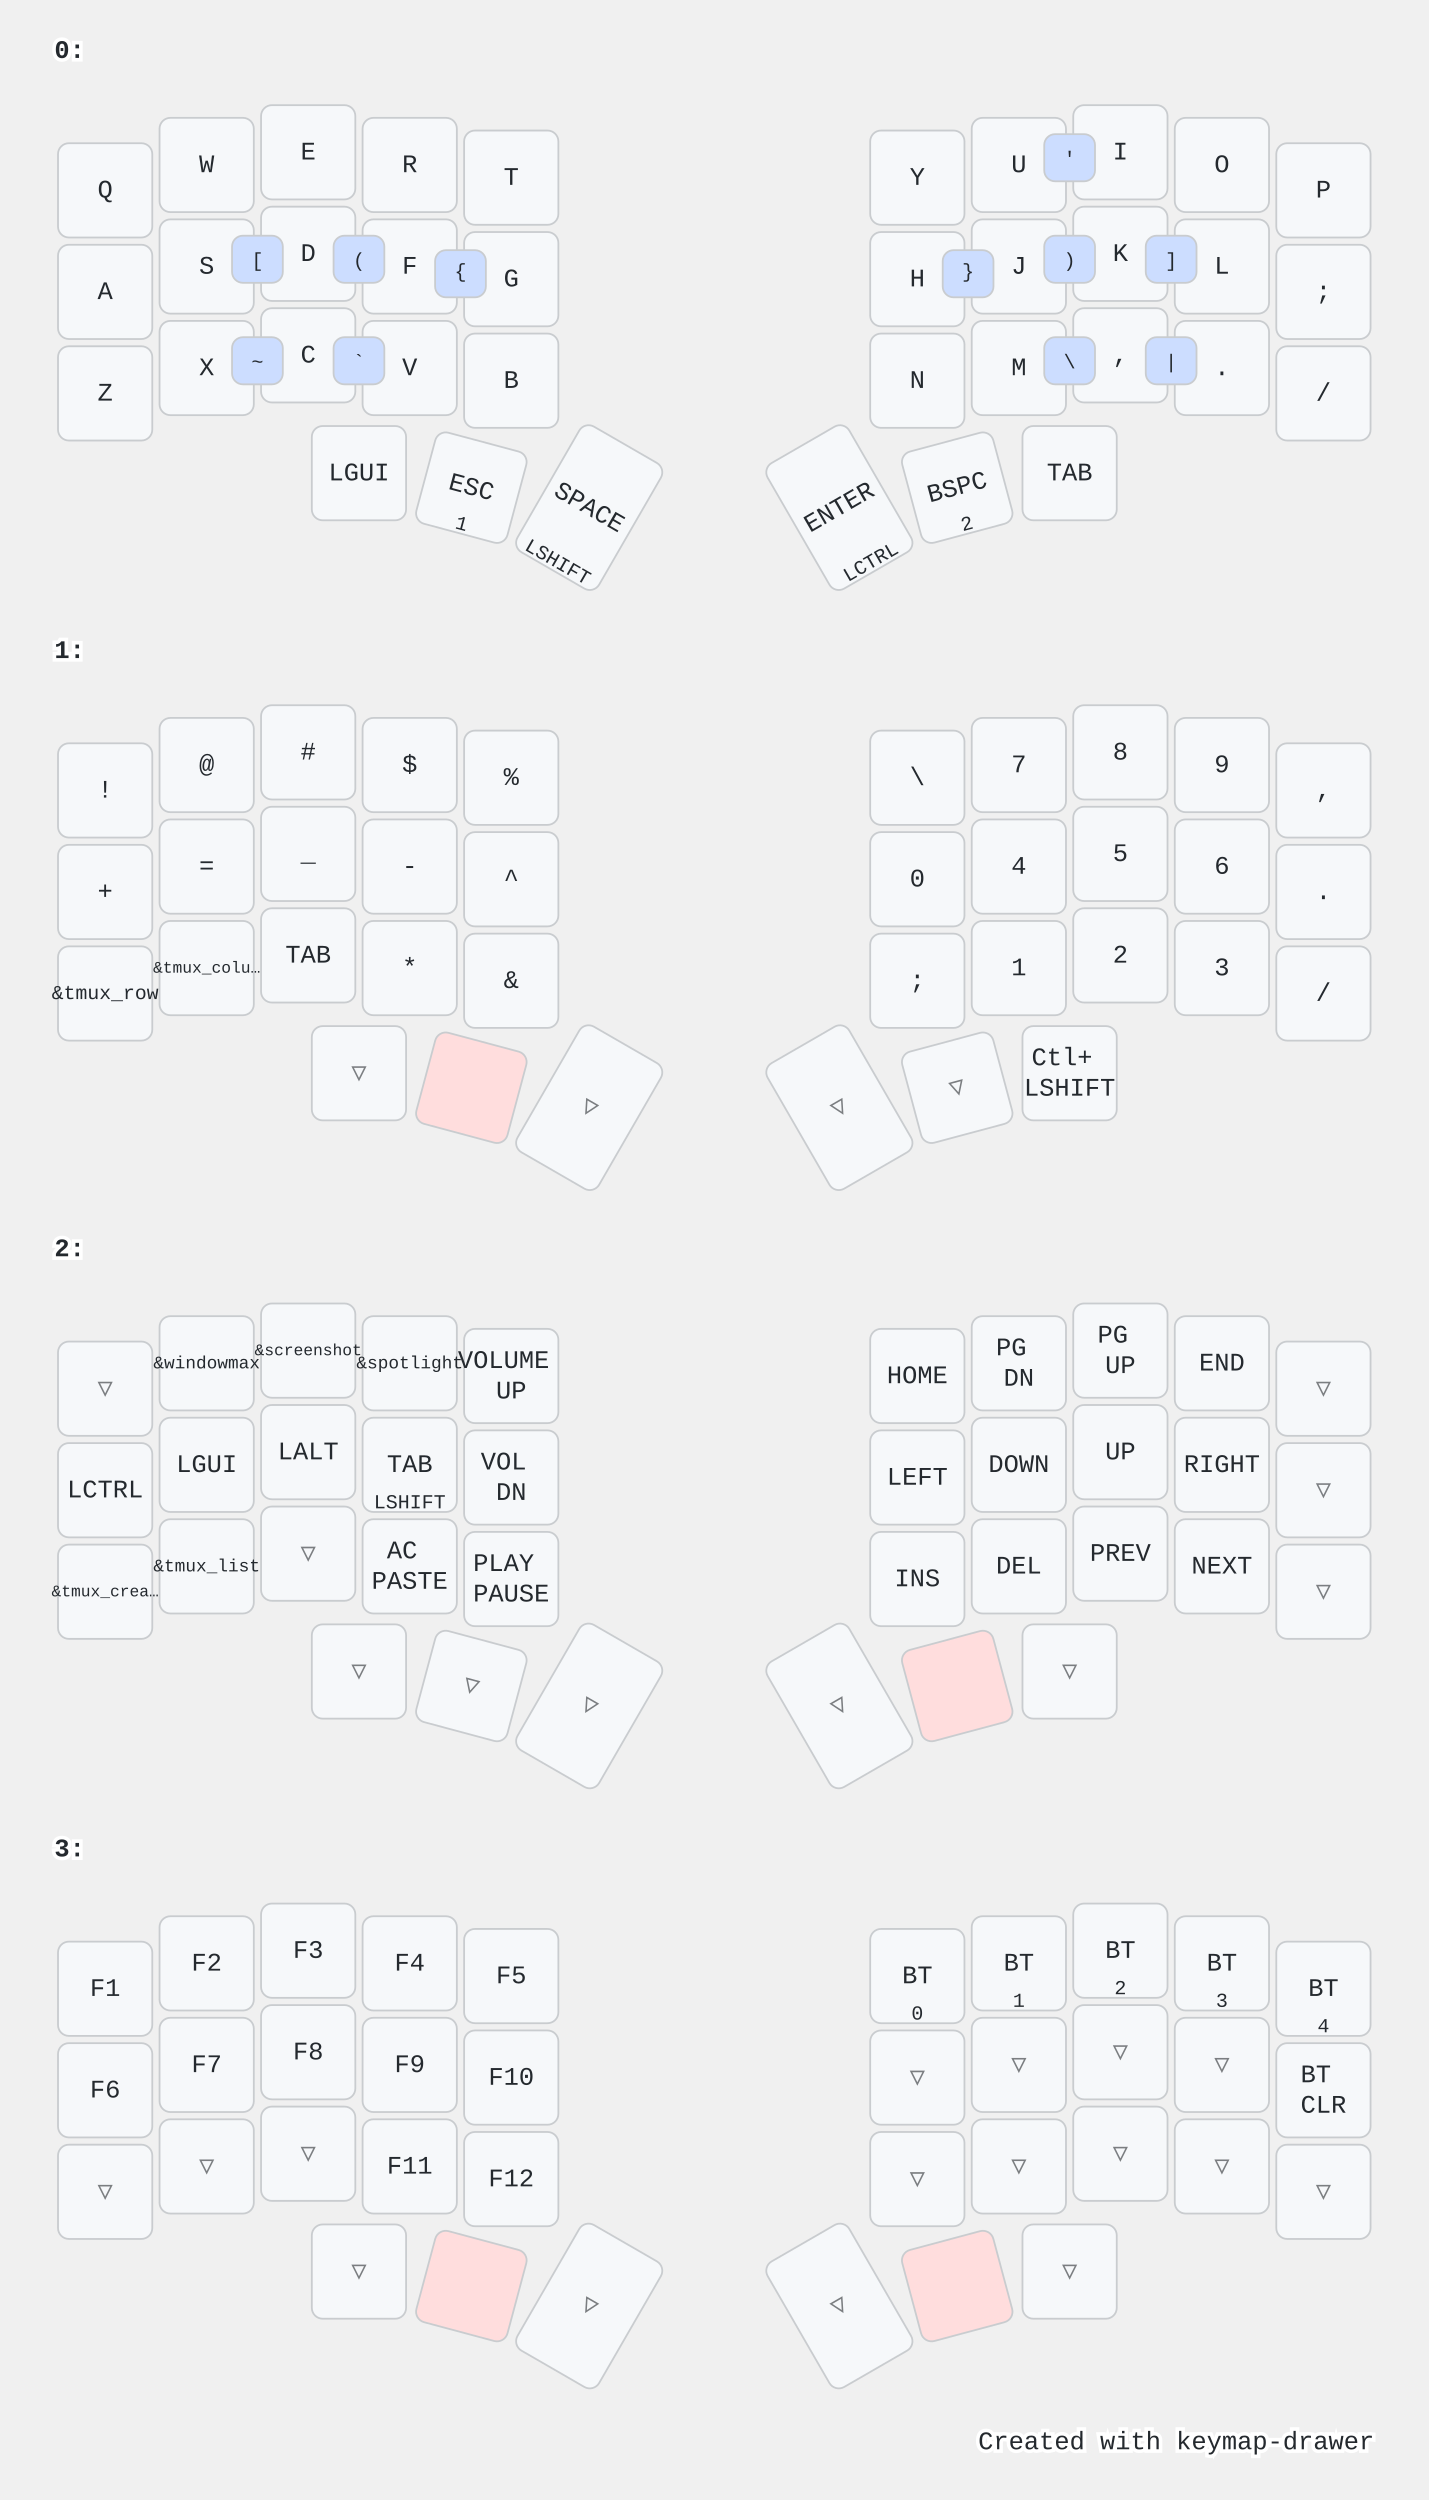
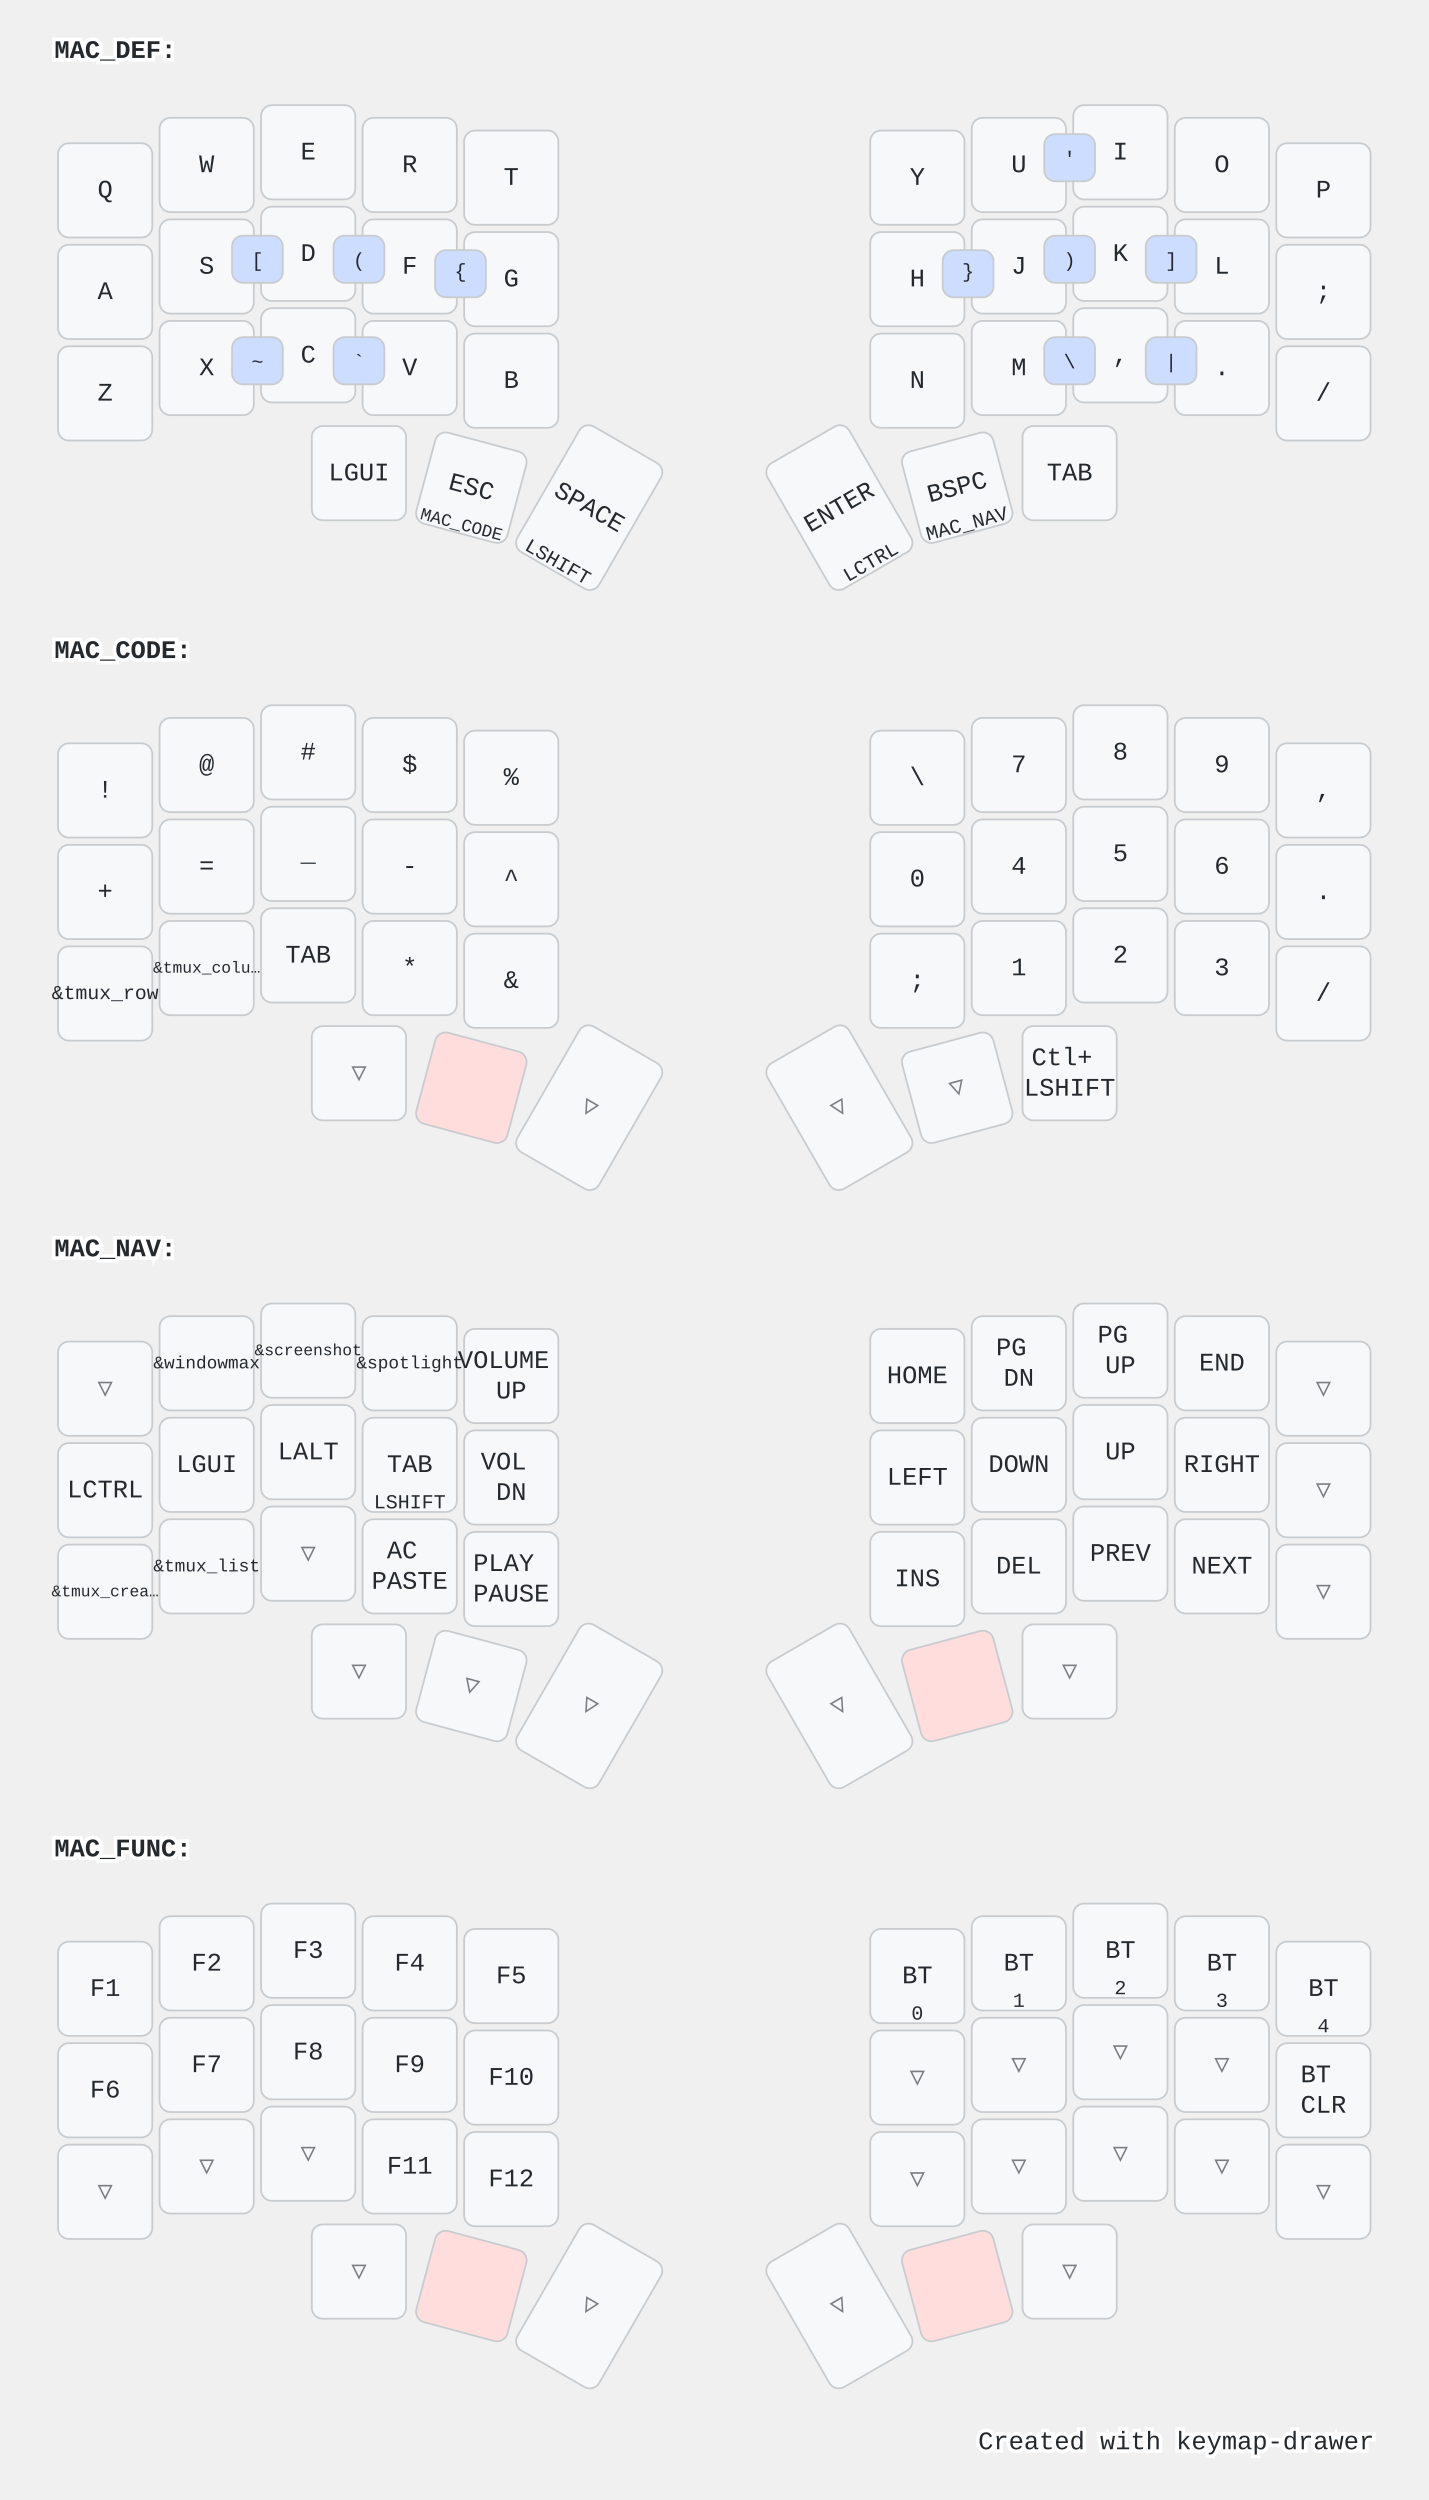
<svg xmlns="http://www.w3.org/2000/svg" width="788" height="1379" viewBox="0 0 788 1379" class="keymap">
  <style>/* inherit to force styles through use tags */
svg path {
    fill: inherit;
}

/* font and background color specifications */
svg.keymap {
    font-family: SFMono-Regular,Consolas,Liberation Mono,Menlo,monospace;
    font-size: 14px;
    font-kerning: normal;
    text-rendering: optimizeLegibility;
    fill: #24292e;
}

/* default key styling */
rect.key {
    fill: #f6f8fa;
}

rect.key, rect.combo {
    stroke: #c9cccf;
    stroke-width: 1;
}

/* default key side styling, only used is draw_key_sides is set */
rect.side {
    filter: brightness(90%);
}

/* color accent for combo boxes */
rect.combo, rect.combo-separate {
    fill: #cdf;
}

/* color accent for held keys */
rect.held, rect.combo.held {
    fill: #fdd;
}

/* color accent for ghost (optional) keys */
rect.ghost, rect.combo.ghost {
    stroke-dasharray: 4, 4;
    stroke-width: 2;
}

text {
    text-anchor: middle;
    dominant-baseline: middle;
}

/* styling for layer labels */
text.label {
    font-weight: bold;
    text-anchor: start;
    stroke: white;
    stroke-width: 4;
    paint-order: stroke;
}

/* styling for optional footer */
text.footer {
    text-anchor: end;
    dominant-baseline: auto;
    stroke: white;
    stroke-width: 4;
    paint-order: stroke;
}

/* styling for combo tap, and key hold/shifted label text */
text.combo, text.hold, text.shifted {
    font-size: 11px;
}

text.hold {
    text-anchor: middle;
    dominant-baseline: auto;
}

text.shifted {
    text-anchor: middle;
    dominant-baseline: hanging;
}

/* styling for hold/shifted label text in combo box */
text.combo.hold, text.combo.shifted {
    font-size: 8px;
}

/* lighter symbol for transparent keys */
text.trans {
    fill: #7b7e81;
}

/* styling for combo dendrons */
path.combo {
    stroke-width: 1;
    stroke: gray;
    fill: none;
}

/* Start Tabler Icons Cleanup */
/* cannot use height/width with glyphs */
.icon-tabler &gt; path {
    fill: inherit;
    stroke: inherit;
    stroke-width: 2;
}
/* hide tabler's default box */
.icon-tabler &gt; path[stroke="none"][fill="none"] {
    visibility: hidden;
}
/* End Tabler Icons Cleanup */

@media (prefers-color-scheme: dark) {
svg.keymap { fill: #d1d6db; }
rect.key { fill: #3f4750; }
rect.key, rect.combo { stroke: #60666c; }
rect.combo, rect.combo-separate { fill: #1f3d7a; }
rect.held, rect.combo.held { fill: #854747; }
text.label, text.footer { stroke: black; }
text.trans { fill: #7e8184; }
path.combo { stroke: #7f7f7f; }

}</style>
-   <g transform="translate(30, 0)" class="layer-0">
-     <text x="0" y="28" class="label">0:</text>
+   <g transform="translate(30, 0)" class="layer-MAC_DEF">
+     <text x="0" y="28" class="label">MAC_DEF:</text>
    <g transform="translate(0, 56)">
      <g transform="translate(28, 49)" class="key keypos-0">
        <rect rx="6" ry="6" x="-26" y="-26" width="52" height="52" class="key" />
        <text x="0" y="0" class="key tap">Q</text>
      </g>
      <g transform="translate(84, 35)" class="key keypos-1">
        <rect rx="6" ry="6" x="-26" y="-26" width="52" height="52" class="key" />
        <text x="0" y="0" class="key tap">W</text>
      </g>
      <g transform="translate(140, 28)" class="key keypos-2">
        <rect rx="6" ry="6" x="-26" y="-26" width="52" height="52" class="key" />
        <text x="0" y="0" class="key tap">E</text>
      </g>
      <g transform="translate(196, 35)" class="key keypos-3">
        <rect rx="6" ry="6" x="-26" y="-26" width="52" height="52" class="key" />
        <text x="0" y="0" class="key tap">R</text>
      </g>
      <g transform="translate(252, 42)" class="key keypos-4">
        <rect rx="6" ry="6" x="-26" y="-26" width="52" height="52" class="key" />
        <text x="0" y="0" class="key tap">T</text>
      </g>
      <g transform="translate(476, 42)" class="key keypos-5">
        <rect rx="6" ry="6" x="-26" y="-26" width="52" height="52" class="key" />
        <text x="0" y="0" class="key tap">Y</text>
      </g>
      <g transform="translate(532, 35)" class="key keypos-6">
        <rect rx="6" ry="6" x="-26" y="-26" width="52" height="52" class="key" />
        <text x="0" y="0" class="key tap">U</text>
      </g>
      <g transform="translate(588, 28)" class="key keypos-7">
        <rect rx="6" ry="6" x="-26" y="-26" width="52" height="52" class="key" />
        <text x="0" y="0" class="key tap">I</text>
      </g>
      <g transform="translate(644, 35)" class="key keypos-8">
        <rect rx="6" ry="6" x="-26" y="-26" width="52" height="52" class="key" />
        <text x="0" y="0" class="key tap">O</text>
      </g>
      <g transform="translate(700, 49)" class="key keypos-9">
        <rect rx="6" ry="6" x="-26" y="-26" width="52" height="52" class="key" />
        <text x="0" y="0" class="key tap">P</text>
      </g>
      <g transform="translate(28, 105)" class="key keypos-10">
        <rect rx="6" ry="6" x="-26" y="-26" width="52" height="52" class="key" />
        <text x="0" y="0" class="key tap">A</text>
      </g>
      <g transform="translate(84, 91)" class="key keypos-11">
        <rect rx="6" ry="6" x="-26" y="-26" width="52" height="52" class="key" />
        <text x="0" y="0" class="key tap">S</text>
      </g>
      <g transform="translate(140, 84)" class="key keypos-12">
        <rect rx="6" ry="6" x="-26" y="-26" width="52" height="52" class="key" />
        <text x="0" y="0" class="key tap">D</text>
      </g>
      <g transform="translate(196, 91)" class="key keypos-13">
        <rect rx="6" ry="6" x="-26" y="-26" width="52" height="52" class="key" />
        <text x="0" y="0" class="key tap">F</text>
      </g>
      <g transform="translate(252, 98)" class="key keypos-14">
        <rect rx="6" ry="6" x="-26" y="-26" width="52" height="52" class="key" />
        <text x="0" y="0" class="key tap">G</text>
      </g>
      <g transform="translate(476, 98)" class="key keypos-15">
        <rect rx="6" ry="6" x="-26" y="-26" width="52" height="52" class="key" />
        <text x="0" y="0" class="key tap">H</text>
      </g>
      <g transform="translate(532, 91)" class="key keypos-16">
        <rect rx="6" ry="6" x="-26" y="-26" width="52" height="52" class="key" />
        <text x="0" y="0" class="key tap">J</text>
      </g>
      <g transform="translate(588, 84)" class="key keypos-17">
        <rect rx="6" ry="6" x="-26" y="-26" width="52" height="52" class="key" />
        <text x="0" y="0" class="key tap">K</text>
      </g>
      <g transform="translate(644, 91)" class="key keypos-18">
        <rect rx="6" ry="6" x="-26" y="-26" width="52" height="52" class="key" />
        <text x="0" y="0" class="key tap">L</text>
      </g>
      <g transform="translate(700, 105)" class="key keypos-19">
        <rect rx="6" ry="6" x="-26" y="-26" width="52" height="52" class="key" />
        <text x="0" y="0" class="key tap">;</text>
      </g>
      <g transform="translate(28, 161)" class="key keypos-20">
        <rect rx="6" ry="6" x="-26" y="-26" width="52" height="52" class="key" />
        <text x="0" y="0" class="key tap">Z</text>
      </g>
      <g transform="translate(84, 147)" class="key keypos-21">
        <rect rx="6" ry="6" x="-26" y="-26" width="52" height="52" class="key" />
        <text x="0" y="0" class="key tap">X</text>
      </g>
      <g transform="translate(140, 140)" class="key keypos-22">
        <rect rx="6" ry="6" x="-26" y="-26" width="52" height="52" class="key" />
        <text x="0" y="0" class="key tap">C</text>
      </g>
      <g transform="translate(196, 147)" class="key keypos-23">
        <rect rx="6" ry="6" x="-26" y="-26" width="52" height="52" class="key" />
        <text x="0" y="0" class="key tap">V</text>
      </g>
      <g transform="translate(252, 154)" class="key keypos-24">
        <rect rx="6" ry="6" x="-26" y="-26" width="52" height="52" class="key" />
        <text x="0" y="0" class="key tap">B</text>
      </g>
      <g transform="translate(476, 154)" class="key keypos-25">
        <rect rx="6" ry="6" x="-26" y="-26" width="52" height="52" class="key" />
        <text x="0" y="0" class="key tap">N</text>
      </g>
      <g transform="translate(532, 147)" class="key keypos-26">
        <rect rx="6" ry="6" x="-26" y="-26" width="52" height="52" class="key" />
        <text x="0" y="0" class="key tap">M</text>
      </g>
      <g transform="translate(588, 140)" class="key keypos-27">
        <rect rx="6" ry="6" x="-26" y="-26" width="52" height="52" class="key" />
        <text x="0" y="0" class="key tap">,</text>
      </g>
      <g transform="translate(644, 147)" class="key keypos-28">
        <rect rx="6" ry="6" x="-26" y="-26" width="52" height="52" class="key" />
        <text x="0" y="0" class="key tap">.</text>
      </g>
      <g transform="translate(700, 161)" class="key keypos-29">
        <rect rx="6" ry="6" x="-26" y="-26" width="52" height="52" class="key" />
        <text x="0" y="0" class="key tap">/</text>
      </g>
      <g transform="translate(168, 205)" class="key keypos-30">
        <rect rx="6" ry="6" x="-26" y="-26" width="52" height="52" class="key" />
        <text x="0" y="0" class="key tap">LGUI</text>
      </g>
      <g transform="translate(230, 213) rotate(15.0)" class="key keypos-31">
        <rect rx="6" ry="6" x="-26" y="-26" width="52" height="52" class="key" />
        <text x="0" y="0" class="key tap">ESC</text>
-         <text x="0" y="24" class="key hold">1</text>
+         <text x="0" y="24" class="key hold">
+           <tspan style="font-size: 88%">MAC_CODE</tspan>
+         </text>
      </g>
      <g transform="translate(295, 224) rotate(30.0)" class="key keypos-32">
        <rect rx="6" ry="6" x="-26" y="-40" width="52" height="80" class="key" />
        <text x="0" y="0" class="key tap">SPACE</text>
        <text x="0" y="38" class="key hold">LSHIFT</text>
      </g>
      <g transform="translate(433, 224) rotate(-30.0)" class="key keypos-33">
        <rect rx="6" ry="6" x="-26" y="-40" width="52" height="80" class="key" />
        <text x="0" y="0" class="key tap">ENTER</text>
        <text x="0" y="38" class="key hold">LCTRL</text>
      </g>
      <g transform="translate(498, 213) rotate(-15.0)" class="key keypos-34">
        <rect rx="6" ry="6" x="-26" y="-26" width="52" height="52" class="key" />
        <text x="0" y="0" class="key tap">BSPC</text>
-         <text x="0" y="24" class="key hold">2</text>
+         <text x="0" y="24" class="key hold">MAC_NAV</text>
      </g>
      <g transform="translate(560, 205)" class="key keypos-35">
        <rect rx="6" ry="6" x="-26" y="-26" width="52" height="52" class="key" />
        <text x="0" y="0" class="key tap">TAB</text>
      </g>
      <g class="combo combopos-0">
        <rect rx="6" ry="6" x="98" y="74" width="28" height="26" class="combo" />
        <text x="112" y="88" class="combo tap">[</text>
      </g>
      <g class="combo combopos-1">
        <rect rx="6" ry="6" x="602" y="74" width="28" height="26" class="combo" />
        <text x="616" y="88" class="combo tap">]</text>
      </g>
      <g class="combo combopos-2">
        <rect rx="6" ry="6" x="154" y="74" width="28" height="26" class="combo" />
        <text x="168" y="88" class="combo tap">(</text>
      </g>
      <g class="combo combopos-3">
        <rect rx="6" ry="6" x="546" y="74" width="28" height="26" class="combo" />
        <text x="560" y="88" class="combo tap">)</text>
      </g>
      <g class="combo combopos-4">
        <rect rx="6" ry="6" x="210" y="82" width="28" height="26" class="combo" />
        <text x="224" y="94" class="combo tap">{</text>
      </g>
      <g class="combo combopos-5">
        <rect rx="6" ry="6" x="490" y="82" width="28" height="26" class="combo" />
        <text x="504" y="94" class="combo tap">}</text>
      </g>
      <g class="combo combopos-6">
        <rect rx="6" ry="6" x="98" y="130" width="28" height="26" class="combo" />
        <text x="112" y="144" class="combo tap">~</text>
      </g>
      <g class="combo combopos-7">
        <rect rx="6" ry="6" x="154" y="130" width="28" height="26" class="combo" />
        <text x="168" y="144" class="combo tap">`</text>
      </g>
      <g class="combo combopos-8">
        <rect rx="6" ry="6" x="546" y="18" width="28" height="26" class="combo" />
        <text x="560" y="32" class="combo tap">'</text>
      </g>
      <g class="combo combopos-9">
        <rect rx="6" ry="6" x="546" y="130" width="28" height="26" class="combo" />
        <text x="560" y="144" class="combo tap">\</text>
      </g>
      <g class="combo combopos-10">
        <rect rx="6" ry="6" x="602" y="130" width="28" height="26" class="combo" />
        <text x="616" y="144" class="combo tap">|</text>
      </g>
    </g>
  </g>
-   <g transform="translate(30, 331)" class="layer-1">
-     <text x="0" y="28" class="label">1:</text>
+   <g transform="translate(30, 331)" class="layer-MAC_CODE">
+     <text x="0" y="28" class="label">MAC_CODE:</text>
    <g transform="translate(0, 56)">
      <g transform="translate(28, 49)" class="key keypos-0">
        <rect rx="6" ry="6" x="-26" y="-26" width="52" height="52" class="key" />
        <text x="0" y="0" class="key tap">!</text>
      </g>
      <g transform="translate(84, 35)" class="key keypos-1">
        <rect rx="6" ry="6" x="-26" y="-26" width="52" height="52" class="key" />
        <text x="0" y="0" class="key tap">@</text>
      </g>
      <g transform="translate(140, 28)" class="key keypos-2">
        <rect rx="6" ry="6" x="-26" y="-26" width="52" height="52" class="key" />
        <text x="0" y="0" class="key tap">#</text>
      </g>
      <g transform="translate(196, 35)" class="key keypos-3">
        <rect rx="6" ry="6" x="-26" y="-26" width="52" height="52" class="key" />
        <text x="0" y="0" class="key tap">$</text>
      </g>
      <g transform="translate(252, 42)" class="key keypos-4">
        <rect rx="6" ry="6" x="-26" y="-26" width="52" height="52" class="key" />
        <text x="0" y="0" class="key tap">%</text>
      </g>
      <g transform="translate(476, 42)" class="key keypos-5">
        <rect rx="6" ry="6" x="-26" y="-26" width="52" height="52" class="key" />
        <text x="0" y="0" class="key tap">\</text>
      </g>
      <g transform="translate(532, 35)" class="key keypos-6">
        <rect rx="6" ry="6" x="-26" y="-26" width="52" height="52" class="key" />
        <text x="0" y="0" class="key tap">7</text>
      </g>
      <g transform="translate(588, 28)" class="key keypos-7">
        <rect rx="6" ry="6" x="-26" y="-26" width="52" height="52" class="key" />
        <text x="0" y="0" class="key tap">8</text>
      </g>
      <g transform="translate(644, 35)" class="key keypos-8">
        <rect rx="6" ry="6" x="-26" y="-26" width="52" height="52" class="key" />
        <text x="0" y="0" class="key tap">9</text>
      </g>
      <g transform="translate(700, 49)" class="key keypos-9">
        <rect rx="6" ry="6" x="-26" y="-26" width="52" height="52" class="key" />
        <text x="0" y="0" class="key tap">,</text>
      </g>
      <g transform="translate(28, 105)" class="key keypos-10">
        <rect rx="6" ry="6" x="-26" y="-26" width="52" height="52" class="key" />
        <text x="0" y="0" class="key tap">+</text>
      </g>
      <g transform="translate(84, 91)" class="key keypos-11">
        <rect rx="6" ry="6" x="-26" y="-26" width="52" height="52" class="key" />
        <text x="0" y="0" class="key tap">=</text>
      </g>
      <g transform="translate(140, 84)" class="key keypos-12">
        <rect rx="6" ry="6" x="-26" y="-26" width="52" height="52" class="key" />
        <text x="0" y="0" class="key tap">_</text>
      </g>
      <g transform="translate(196, 91)" class="key keypos-13">
        <rect rx="6" ry="6" x="-26" y="-26" width="52" height="52" class="key" />
        <text x="0" y="0" class="key tap">-</text>
      </g>
      <g transform="translate(252, 98)" class="key keypos-14">
        <rect rx="6" ry="6" x="-26" y="-26" width="52" height="52" class="key" />
        <text x="0" y="0" class="key tap">^</text>
      </g>
      <g transform="translate(476, 98)" class="key keypos-15">
        <rect rx="6" ry="6" x="-26" y="-26" width="52" height="52" class="key" />
        <text x="0" y="0" class="key tap">0</text>
      </g>
      <g transform="translate(532, 91)" class="key keypos-16">
        <rect rx="6" ry="6" x="-26" y="-26" width="52" height="52" class="key" />
        <text x="0" y="0" class="key tap">4</text>
      </g>
      <g transform="translate(588, 84)" class="key keypos-17">
        <rect rx="6" ry="6" x="-26" y="-26" width="52" height="52" class="key" />
        <text x="0" y="0" class="key tap">5</text>
      </g>
      <g transform="translate(644, 91)" class="key keypos-18">
        <rect rx="6" ry="6" x="-26" y="-26" width="52" height="52" class="key" />
        <text x="0" y="0" class="key tap">6</text>
      </g>
      <g transform="translate(700, 105)" class="key keypos-19">
        <rect rx="6" ry="6" x="-26" y="-26" width="52" height="52" class="key" />
        <text x="0" y="0" class="key tap">.</text>
      </g>
      <g transform="translate(28, 161)" class="key keypos-20">
        <rect rx="6" ry="6" x="-26" y="-26" width="52" height="52" class="key" />
        <text x="0" y="0" class="key tap">
          <tspan style="font-size: 78%">&amp;tmux_row</tspan>
        </text>
      </g>
      <g transform="translate(84, 147)" class="key keypos-21">
        <rect rx="6" ry="6" x="-26" y="-26" width="52" height="52" class="key" />
        <text x="0" y="0" class="key tap">
          <tspan style="font-size: 64%">&amp;tmux_colu…</tspan>
        </text>
      </g>
      <g transform="translate(140, 140)" class="key keypos-22">
        <rect rx="6" ry="6" x="-26" y="-26" width="52" height="52" class="key" />
        <text x="0" y="0" class="key tap">TAB</text>
      </g>
      <g transform="translate(196, 147)" class="key keypos-23">
        <rect rx="6" ry="6" x="-26" y="-26" width="52" height="52" class="key" />
        <text x="0" y="0" class="key tap">*</text>
      </g>
      <g transform="translate(252, 154)" class="key keypos-24">
        <rect rx="6" ry="6" x="-26" y="-26" width="52" height="52" class="key" />
        <text x="0" y="0" class="key tap">&amp;</text>
      </g>
      <g transform="translate(476, 154)" class="key keypos-25">
        <rect rx="6" ry="6" x="-26" y="-26" width="52" height="52" class="key" />
        <text x="0" y="0" class="key tap">;</text>
      </g>
      <g transform="translate(532, 147)" class="key keypos-26">
        <rect rx="6" ry="6" x="-26" y="-26" width="52" height="52" class="key" />
        <text x="0" y="0" class="key tap">1</text>
      </g>
      <g transform="translate(588, 140)" class="key keypos-27">
        <rect rx="6" ry="6" x="-26" y="-26" width="52" height="52" class="key" />
        <text x="0" y="0" class="key tap">2</text>
      </g>
      <g transform="translate(644, 147)" class="key keypos-28">
        <rect rx="6" ry="6" x="-26" y="-26" width="52" height="52" class="key" />
        <text x="0" y="0" class="key tap">3</text>
      </g>
      <g transform="translate(700, 161)" class="key keypos-29">
        <rect rx="6" ry="6" x="-26" y="-26" width="52" height="52" class="key" />
        <text x="0" y="0" class="key tap">/</text>
      </g>
      <g transform="translate(168, 205)" class="key trans keypos-30">
        <rect rx="6" ry="6" x="-26" y="-26" width="52" height="52" class="key trans" />
        <text x="0" y="0" class="key trans tap">▽</text>
      </g>
      <g transform="translate(230, 213) rotate(15.0)" class="key held keypos-31">
        <rect rx="6" ry="6" x="-26" y="-26" width="52" height="52" class="key held" />
      </g>
      <g transform="translate(295, 224) rotate(30.0)" class="key trans keypos-32">
        <rect rx="6" ry="6" x="-26" y="-40" width="52" height="80" class="key trans" />
        <text x="0" y="0" class="key trans tap">▽</text>
      </g>
      <g transform="translate(433, 224) rotate(-30.0)" class="key trans keypos-33">
        <rect rx="6" ry="6" x="-26" y="-40" width="52" height="80" class="key trans" />
        <text x="0" y="0" class="key trans tap">▽</text>
      </g>
      <g transform="translate(498, 213) rotate(-15.0)" class="key trans keypos-34">
        <rect rx="6" ry="6" x="-26" y="-26" width="52" height="52" class="key trans" />
        <text x="0" y="0" class="key trans tap">▽</text>
      </g>
      <g transform="translate(560, 205)" class="key keypos-35">
        <rect rx="6" ry="6" x="-26" y="-26" width="52" height="52" class="key" />
        <text x="0" y="0" class="key tap">
          <tspan x="0" dy="-0.6em">Ctl+</tspan>
          <tspan x="0" dy="1.2em">LSHIFT</tspan>
        </text>
      </g>
    </g>
  </g>
-   <g transform="translate(30, 661)" class="layer-2">
-     <text x="0" y="28" class="label">2:</text>
+   <g transform="translate(30, 661)" class="layer-MAC_NAV">
+     <text x="0" y="28" class="label">MAC_NAV:</text>
    <g transform="translate(0, 56)">
      <g transform="translate(28, 49)" class="key trans keypos-0">
        <rect rx="6" ry="6" x="-26" y="-26" width="52" height="52" class="key trans" />
        <text x="0" y="0" class="key trans tap">▽</text>
      </g>
      <g transform="translate(84, 35)" class="key keypos-1">
        <rect rx="6" ry="6" x="-26" y="-26" width="52" height="52" class="key" />
        <text x="0" y="0" class="key tap">
          <tspan style="font-size: 70%">&amp;windowmax</tspan>
        </text>
      </g>
      <g transform="translate(140, 28)" class="key keypos-2">
        <rect rx="6" ry="6" x="-26" y="-26" width="52" height="52" class="key" />
        <text x="0" y="0" class="key tap">
          <tspan style="font-size: 64%">&amp;screenshot</tspan>
        </text>
      </g>
      <g transform="translate(196, 35)" class="key keypos-3">
        <rect rx="6" ry="6" x="-26" y="-26" width="52" height="52" class="key" />
        <text x="0" y="0" class="key tap">
          <tspan style="font-size: 70%">&amp;spotlight</tspan>
        </text>
      </g>
      <g transform="translate(252, 42)" class="key keypos-4">
        <rect rx="6" ry="6" x="-26" y="-26" width="52" height="52" class="key" />
        <text x="0" y="0" class="key tap">
          <tspan x="0" dy="-0.6em">VOLUME</tspan>
          <tspan x="0" dy="1.2em">UP</tspan>
        </text>
      </g>
      <g transform="translate(476, 42)" class="key keypos-5">
        <rect rx="6" ry="6" x="-26" y="-26" width="52" height="52" class="key" />
        <text x="0" y="0" class="key tap">HOME</text>
      </g>
      <g transform="translate(532, 35)" class="key keypos-6">
        <rect rx="6" ry="6" x="-26" y="-26" width="52" height="52" class="key" />
        <text x="0" y="0" class="key tap">
          <tspan x="0" dy="-0.6em">PG</tspan>
          <tspan x="0" dy="1.2em">DN</tspan>
        </text>
      </g>
      <g transform="translate(588, 28)" class="key keypos-7">
        <rect rx="6" ry="6" x="-26" y="-26" width="52" height="52" class="key" />
        <text x="0" y="0" class="key tap">
          <tspan x="0" dy="-0.6em">PG</tspan>
          <tspan x="0" dy="1.2em">UP</tspan>
        </text>
      </g>
      <g transform="translate(644, 35)" class="key keypos-8">
        <rect rx="6" ry="6" x="-26" y="-26" width="52" height="52" class="key" />
        <text x="0" y="0" class="key tap">END</text>
      </g>
      <g transform="translate(700, 49)" class="key trans keypos-9">
        <rect rx="6" ry="6" x="-26" y="-26" width="52" height="52" class="key trans" />
        <text x="0" y="0" class="key trans tap">▽</text>
      </g>
      <g transform="translate(28, 105)" class="key keypos-10">
        <rect rx="6" ry="6" x="-26" y="-26" width="52" height="52" class="key" />
        <text x="0" y="0" class="key tap">LCTRL</text>
      </g>
      <g transform="translate(84, 91)" class="key keypos-11">
        <rect rx="6" ry="6" x="-26" y="-26" width="52" height="52" class="key" />
        <text x="0" y="0" class="key tap">LGUI</text>
      </g>
      <g transform="translate(140, 84)" class="key keypos-12">
        <rect rx="6" ry="6" x="-26" y="-26" width="52" height="52" class="key" />
        <text x="0" y="0" class="key tap">LALT</text>
      </g>
      <g transform="translate(196, 91)" class="key keypos-13">
        <rect rx="6" ry="6" x="-26" y="-26" width="52" height="52" class="key" />
        <text x="0" y="0" class="key tap">TAB</text>
        <text x="0" y="24" class="key hold">LSHIFT</text>
      </g>
      <g transform="translate(252, 98)" class="key keypos-14">
        <rect rx="6" ry="6" x="-26" y="-26" width="52" height="52" class="key" />
        <text x="0" y="0" class="key tap">
          <tspan x="0" dy="-0.6em">VOL</tspan>
          <tspan x="0" dy="1.2em">DN</tspan>
        </text>
      </g>
      <g transform="translate(476, 98)" class="key keypos-15">
        <rect rx="6" ry="6" x="-26" y="-26" width="52" height="52" class="key" />
        <text x="0" y="0" class="key tap">LEFT</text>
      </g>
      <g transform="translate(532, 91)" class="key keypos-16">
        <rect rx="6" ry="6" x="-26" y="-26" width="52" height="52" class="key" />
        <text x="0" y="0" class="key tap">DOWN</text>
      </g>
      <g transform="translate(588, 84)" class="key keypos-17">
        <rect rx="6" ry="6" x="-26" y="-26" width="52" height="52" class="key" />
        <text x="0" y="0" class="key tap">UP</text>
      </g>
      <g transform="translate(644, 91)" class="key keypos-18">
        <rect rx="6" ry="6" x="-26" y="-26" width="52" height="52" class="key" />
        <text x="0" y="0" class="key tap">RIGHT</text>
      </g>
      <g transform="translate(700, 105)" class="key trans keypos-19">
        <rect rx="6" ry="6" x="-26" y="-26" width="52" height="52" class="key trans" />
        <text x="0" y="0" class="key trans tap">▽</text>
      </g>
      <g transform="translate(28, 161)" class="key keypos-20">
        <rect rx="6" ry="6" x="-26" y="-26" width="52" height="52" class="key" />
        <text x="0" y="0" class="key tap">
          <tspan style="font-size: 64%">&amp;tmux_crea…</tspan>
        </text>
      </g>
      <g transform="translate(84, 147)" class="key keypos-21">
        <rect rx="6" ry="6" x="-26" y="-26" width="52" height="52" class="key" />
        <text x="0" y="0" class="key tap">
          <tspan style="font-size: 70%">&amp;tmux_list</tspan>
        </text>
      </g>
      <g transform="translate(140, 140)" class="key trans keypos-22">
        <rect rx="6" ry="6" x="-26" y="-26" width="52" height="52" class="key trans" />
        <text x="0" y="0" class="key trans tap">▽</text>
      </g>
      <g transform="translate(196, 147)" class="key keypos-23">
        <rect rx="6" ry="6" x="-26" y="-26" width="52" height="52" class="key" />
        <text x="0" y="0" class="key tap">
          <tspan x="0" dy="-0.6em">AC</tspan>
          <tspan x="0" dy="1.2em">PASTE</tspan>
        </text>
      </g>
      <g transform="translate(252, 154)" class="key keypos-24">
        <rect rx="6" ry="6" x="-26" y="-26" width="52" height="52" class="key" />
        <text x="0" y="0" class="key tap">
          <tspan x="0" dy="-0.6em">PLAY</tspan>
          <tspan x="0" dy="1.2em">PAUSE</tspan>
        </text>
      </g>
      <g transform="translate(476, 154)" class="key keypos-25">
        <rect rx="6" ry="6" x="-26" y="-26" width="52" height="52" class="key" />
        <text x="0" y="0" class="key tap">INS</text>
      </g>
      <g transform="translate(532, 147)" class="key keypos-26">
        <rect rx="6" ry="6" x="-26" y="-26" width="52" height="52" class="key" />
        <text x="0" y="0" class="key tap">DEL</text>
      </g>
      <g transform="translate(588, 140)" class="key keypos-27">
        <rect rx="6" ry="6" x="-26" y="-26" width="52" height="52" class="key" />
        <text x="0" y="0" class="key tap">PREV</text>
      </g>
      <g transform="translate(644, 147)" class="key keypos-28">
        <rect rx="6" ry="6" x="-26" y="-26" width="52" height="52" class="key" />
        <text x="0" y="0" class="key tap">NEXT</text>
      </g>
      <g transform="translate(700, 161)" class="key trans keypos-29">
        <rect rx="6" ry="6" x="-26" y="-26" width="52" height="52" class="key trans" />
        <text x="0" y="0" class="key trans tap">▽</text>
      </g>
      <g transform="translate(168, 205)" class="key trans keypos-30">
        <rect rx="6" ry="6" x="-26" y="-26" width="52" height="52" class="key trans" />
        <text x="0" y="0" class="key trans tap">▽</text>
      </g>
      <g transform="translate(230, 213) rotate(15.0)" class="key trans keypos-31">
        <rect rx="6" ry="6" x="-26" y="-26" width="52" height="52" class="key trans" />
        <text x="0" y="0" class="key trans tap">▽</text>
      </g>
      <g transform="translate(295, 224) rotate(30.0)" class="key trans keypos-32">
        <rect rx="6" ry="6" x="-26" y="-40" width="52" height="80" class="key trans" />
        <text x="0" y="0" class="key trans tap">▽</text>
      </g>
      <g transform="translate(433, 224) rotate(-30.0)" class="key trans keypos-33">
        <rect rx="6" ry="6" x="-26" y="-40" width="52" height="80" class="key trans" />
        <text x="0" y="0" class="key trans tap">▽</text>
      </g>
      <g transform="translate(498, 213) rotate(-15.0)" class="key held keypos-34">
        <rect rx="6" ry="6" x="-26" y="-26" width="52" height="52" class="key held" />
      </g>
      <g transform="translate(560, 205)" class="key trans keypos-35">
        <rect rx="6" ry="6" x="-26" y="-26" width="52" height="52" class="key trans" />
        <text x="0" y="0" class="key trans tap">▽</text>
      </g>
    </g>
  </g>
-   <g transform="translate(30, 992)" class="layer-3">
-     <text x="0" y="28" class="label">3:</text>
+   <g transform="translate(30, 992)" class="layer-MAC_FUNC">
+     <text x="0" y="28" class="label">MAC_FUNC:</text>
    <g transform="translate(0, 56)">
      <g transform="translate(28, 49)" class="key keypos-0">
        <rect rx="6" ry="6" x="-26" y="-26" width="52" height="52" class="key" />
        <text x="0" y="0" class="key tap">F1</text>
      </g>
      <g transform="translate(84, 35)" class="key keypos-1">
        <rect rx="6" ry="6" x="-26" y="-26" width="52" height="52" class="key" />
        <text x="0" y="0" class="key tap">F2</text>
      </g>
      <g transform="translate(140, 28)" class="key keypos-2">
        <rect rx="6" ry="6" x="-26" y="-26" width="52" height="52" class="key" />
        <text x="0" y="0" class="key tap">F3</text>
      </g>
      <g transform="translate(196, 35)" class="key keypos-3">
        <rect rx="6" ry="6" x="-26" y="-26" width="52" height="52" class="key" />
        <text x="0" y="0" class="key tap">F4</text>
      </g>
      <g transform="translate(252, 42)" class="key keypos-4">
        <rect rx="6" ry="6" x="-26" y="-26" width="52" height="52" class="key" />
        <text x="0" y="0" class="key tap">F5</text>
      </g>
      <g transform="translate(476, 42)" class="key keypos-5">
        <rect rx="6" ry="6" x="-26" y="-26" width="52" height="52" class="key" />
        <text x="0" y="0" class="key tap">BT</text>
        <text x="0" y="24" class="key hold">0</text>
      </g>
      <g transform="translate(532, 35)" class="key keypos-6">
        <rect rx="6" ry="6" x="-26" y="-26" width="52" height="52" class="key" />
        <text x="0" y="0" class="key tap">BT</text>
        <text x="0" y="24" class="key hold">1</text>
      </g>
      <g transform="translate(588, 28)" class="key keypos-7">
        <rect rx="6" ry="6" x="-26" y="-26" width="52" height="52" class="key" />
        <text x="0" y="0" class="key tap">BT</text>
        <text x="0" y="24" class="key hold">2</text>
      </g>
      <g transform="translate(644, 35)" class="key keypos-8">
        <rect rx="6" ry="6" x="-26" y="-26" width="52" height="52" class="key" />
        <text x="0" y="0" class="key tap">BT</text>
        <text x="0" y="24" class="key hold">3</text>
      </g>
      <g transform="translate(700, 49)" class="key keypos-9">
        <rect rx="6" ry="6" x="-26" y="-26" width="52" height="52" class="key" />
        <text x="0" y="0" class="key tap">BT</text>
        <text x="0" y="24" class="key hold">4</text>
      </g>
      <g transform="translate(28, 105)" class="key keypos-10">
        <rect rx="6" ry="6" x="-26" y="-26" width="52" height="52" class="key" />
        <text x="0" y="0" class="key tap">F6</text>
      </g>
      <g transform="translate(84, 91)" class="key keypos-11">
        <rect rx="6" ry="6" x="-26" y="-26" width="52" height="52" class="key" />
        <text x="0" y="0" class="key tap">F7</text>
      </g>
      <g transform="translate(140, 84)" class="key keypos-12">
        <rect rx="6" ry="6" x="-26" y="-26" width="52" height="52" class="key" />
        <text x="0" y="0" class="key tap">F8</text>
      </g>
      <g transform="translate(196, 91)" class="key keypos-13">
        <rect rx="6" ry="6" x="-26" y="-26" width="52" height="52" class="key" />
        <text x="0" y="0" class="key tap">F9</text>
      </g>
      <g transform="translate(252, 98)" class="key keypos-14">
        <rect rx="6" ry="6" x="-26" y="-26" width="52" height="52" class="key" />
        <text x="0" y="0" class="key tap">F10</text>
      </g>
      <g transform="translate(476, 98)" class="key trans keypos-15">
        <rect rx="6" ry="6" x="-26" y="-26" width="52" height="52" class="key trans" />
        <text x="0" y="0" class="key trans tap">▽</text>
      </g>
      <g transform="translate(532, 91)" class="key trans keypos-16">
        <rect rx="6" ry="6" x="-26" y="-26" width="52" height="52" class="key trans" />
        <text x="0" y="0" class="key trans tap">▽</text>
      </g>
      <g transform="translate(588, 84)" class="key trans keypos-17">
        <rect rx="6" ry="6" x="-26" y="-26" width="52" height="52" class="key trans" />
        <text x="0" y="0" class="key trans tap">▽</text>
      </g>
      <g transform="translate(644, 91)" class="key trans keypos-18">
        <rect rx="6" ry="6" x="-26" y="-26" width="52" height="52" class="key trans" />
        <text x="0" y="0" class="key trans tap">▽</text>
      </g>
      <g transform="translate(700, 105)" class="key keypos-19">
        <rect rx="6" ry="6" x="-26" y="-26" width="52" height="52" class="key" />
        <text x="0" y="0" class="key tap">
          <tspan x="0" dy="-0.6em">BT</tspan>
          <tspan x="0" dy="1.2em">CLR</tspan>
        </text>
      </g>
      <g transform="translate(28, 161)" class="key trans keypos-20">
        <rect rx="6" ry="6" x="-26" y="-26" width="52" height="52" class="key trans" />
        <text x="0" y="0" class="key trans tap">▽</text>
      </g>
      <g transform="translate(84, 147)" class="key trans keypos-21">
        <rect rx="6" ry="6" x="-26" y="-26" width="52" height="52" class="key trans" />
        <text x="0" y="0" class="key trans tap">▽</text>
      </g>
      <g transform="translate(140, 140)" class="key trans keypos-22">
        <rect rx="6" ry="6" x="-26" y="-26" width="52" height="52" class="key trans" />
        <text x="0" y="0" class="key trans tap">▽</text>
      </g>
      <g transform="translate(196, 147)" class="key keypos-23">
        <rect rx="6" ry="6" x="-26" y="-26" width="52" height="52" class="key" />
        <text x="0" y="0" class="key tap">F11</text>
      </g>
      <g transform="translate(252, 154)" class="key keypos-24">
        <rect rx="6" ry="6" x="-26" y="-26" width="52" height="52" class="key" />
        <text x="0" y="0" class="key tap">F12</text>
      </g>
      <g transform="translate(476, 154)" class="key trans keypos-25">
        <rect rx="6" ry="6" x="-26" y="-26" width="52" height="52" class="key trans" />
        <text x="0" y="0" class="key trans tap">▽</text>
      </g>
      <g transform="translate(532, 147)" class="key trans keypos-26">
        <rect rx="6" ry="6" x="-26" y="-26" width="52" height="52" class="key trans" />
        <text x="0" y="0" class="key trans tap">▽</text>
      </g>
      <g transform="translate(588, 140)" class="key trans keypos-27">
        <rect rx="6" ry="6" x="-26" y="-26" width="52" height="52" class="key trans" />
        <text x="0" y="0" class="key trans tap">▽</text>
      </g>
      <g transform="translate(644, 147)" class="key trans keypos-28">
        <rect rx="6" ry="6" x="-26" y="-26" width="52" height="52" class="key trans" />
        <text x="0" y="0" class="key trans tap">▽</text>
      </g>
      <g transform="translate(700, 161)" class="key trans keypos-29">
        <rect rx="6" ry="6" x="-26" y="-26" width="52" height="52" class="key trans" />
        <text x="0" y="0" class="key trans tap">▽</text>
      </g>
      <g transform="translate(168, 205)" class="key trans keypos-30">
        <rect rx="6" ry="6" x="-26" y="-26" width="52" height="52" class="key trans" />
        <text x="0" y="0" class="key trans tap">▽</text>
      </g>
      <g transform="translate(230, 213) rotate(15.0)" class="key held keypos-31">
        <rect rx="6" ry="6" x="-26" y="-26" width="52" height="52" class="key held" />
      </g>
      <g transform="translate(295, 224) rotate(30.0)" class="key trans keypos-32">
        <rect rx="6" ry="6" x="-26" y="-40" width="52" height="80" class="key trans" />
        <text x="0" y="0" class="key trans tap">▽</text>
      </g>
      <g transform="translate(433, 224) rotate(-30.0)" class="key trans keypos-33">
        <rect rx="6" ry="6" x="-26" y="-40" width="52" height="80" class="key trans" />
        <text x="0" y="0" class="key trans tap">▽</text>
      </g>
      <g transform="translate(498, 213) rotate(-15.0)" class="key held keypos-34">
        <rect rx="6" ry="6" x="-26" y="-26" width="52" height="52" class="key held" />
      </g>
      <g transform="translate(560, 205)" class="key trans keypos-35">
        <rect rx="6" ry="6" x="-26" y="-26" width="52" height="52" class="key trans" />
        <text x="0" y="0" class="key trans tap">▽</text>
      </g>
    </g>
  </g>
  <text x="758.0" y="1351.0" class="footer">Created with <a href="https://github.com/caksoylar/keymap-drawer">keymap-drawer</a>
  </text>
</svg>
